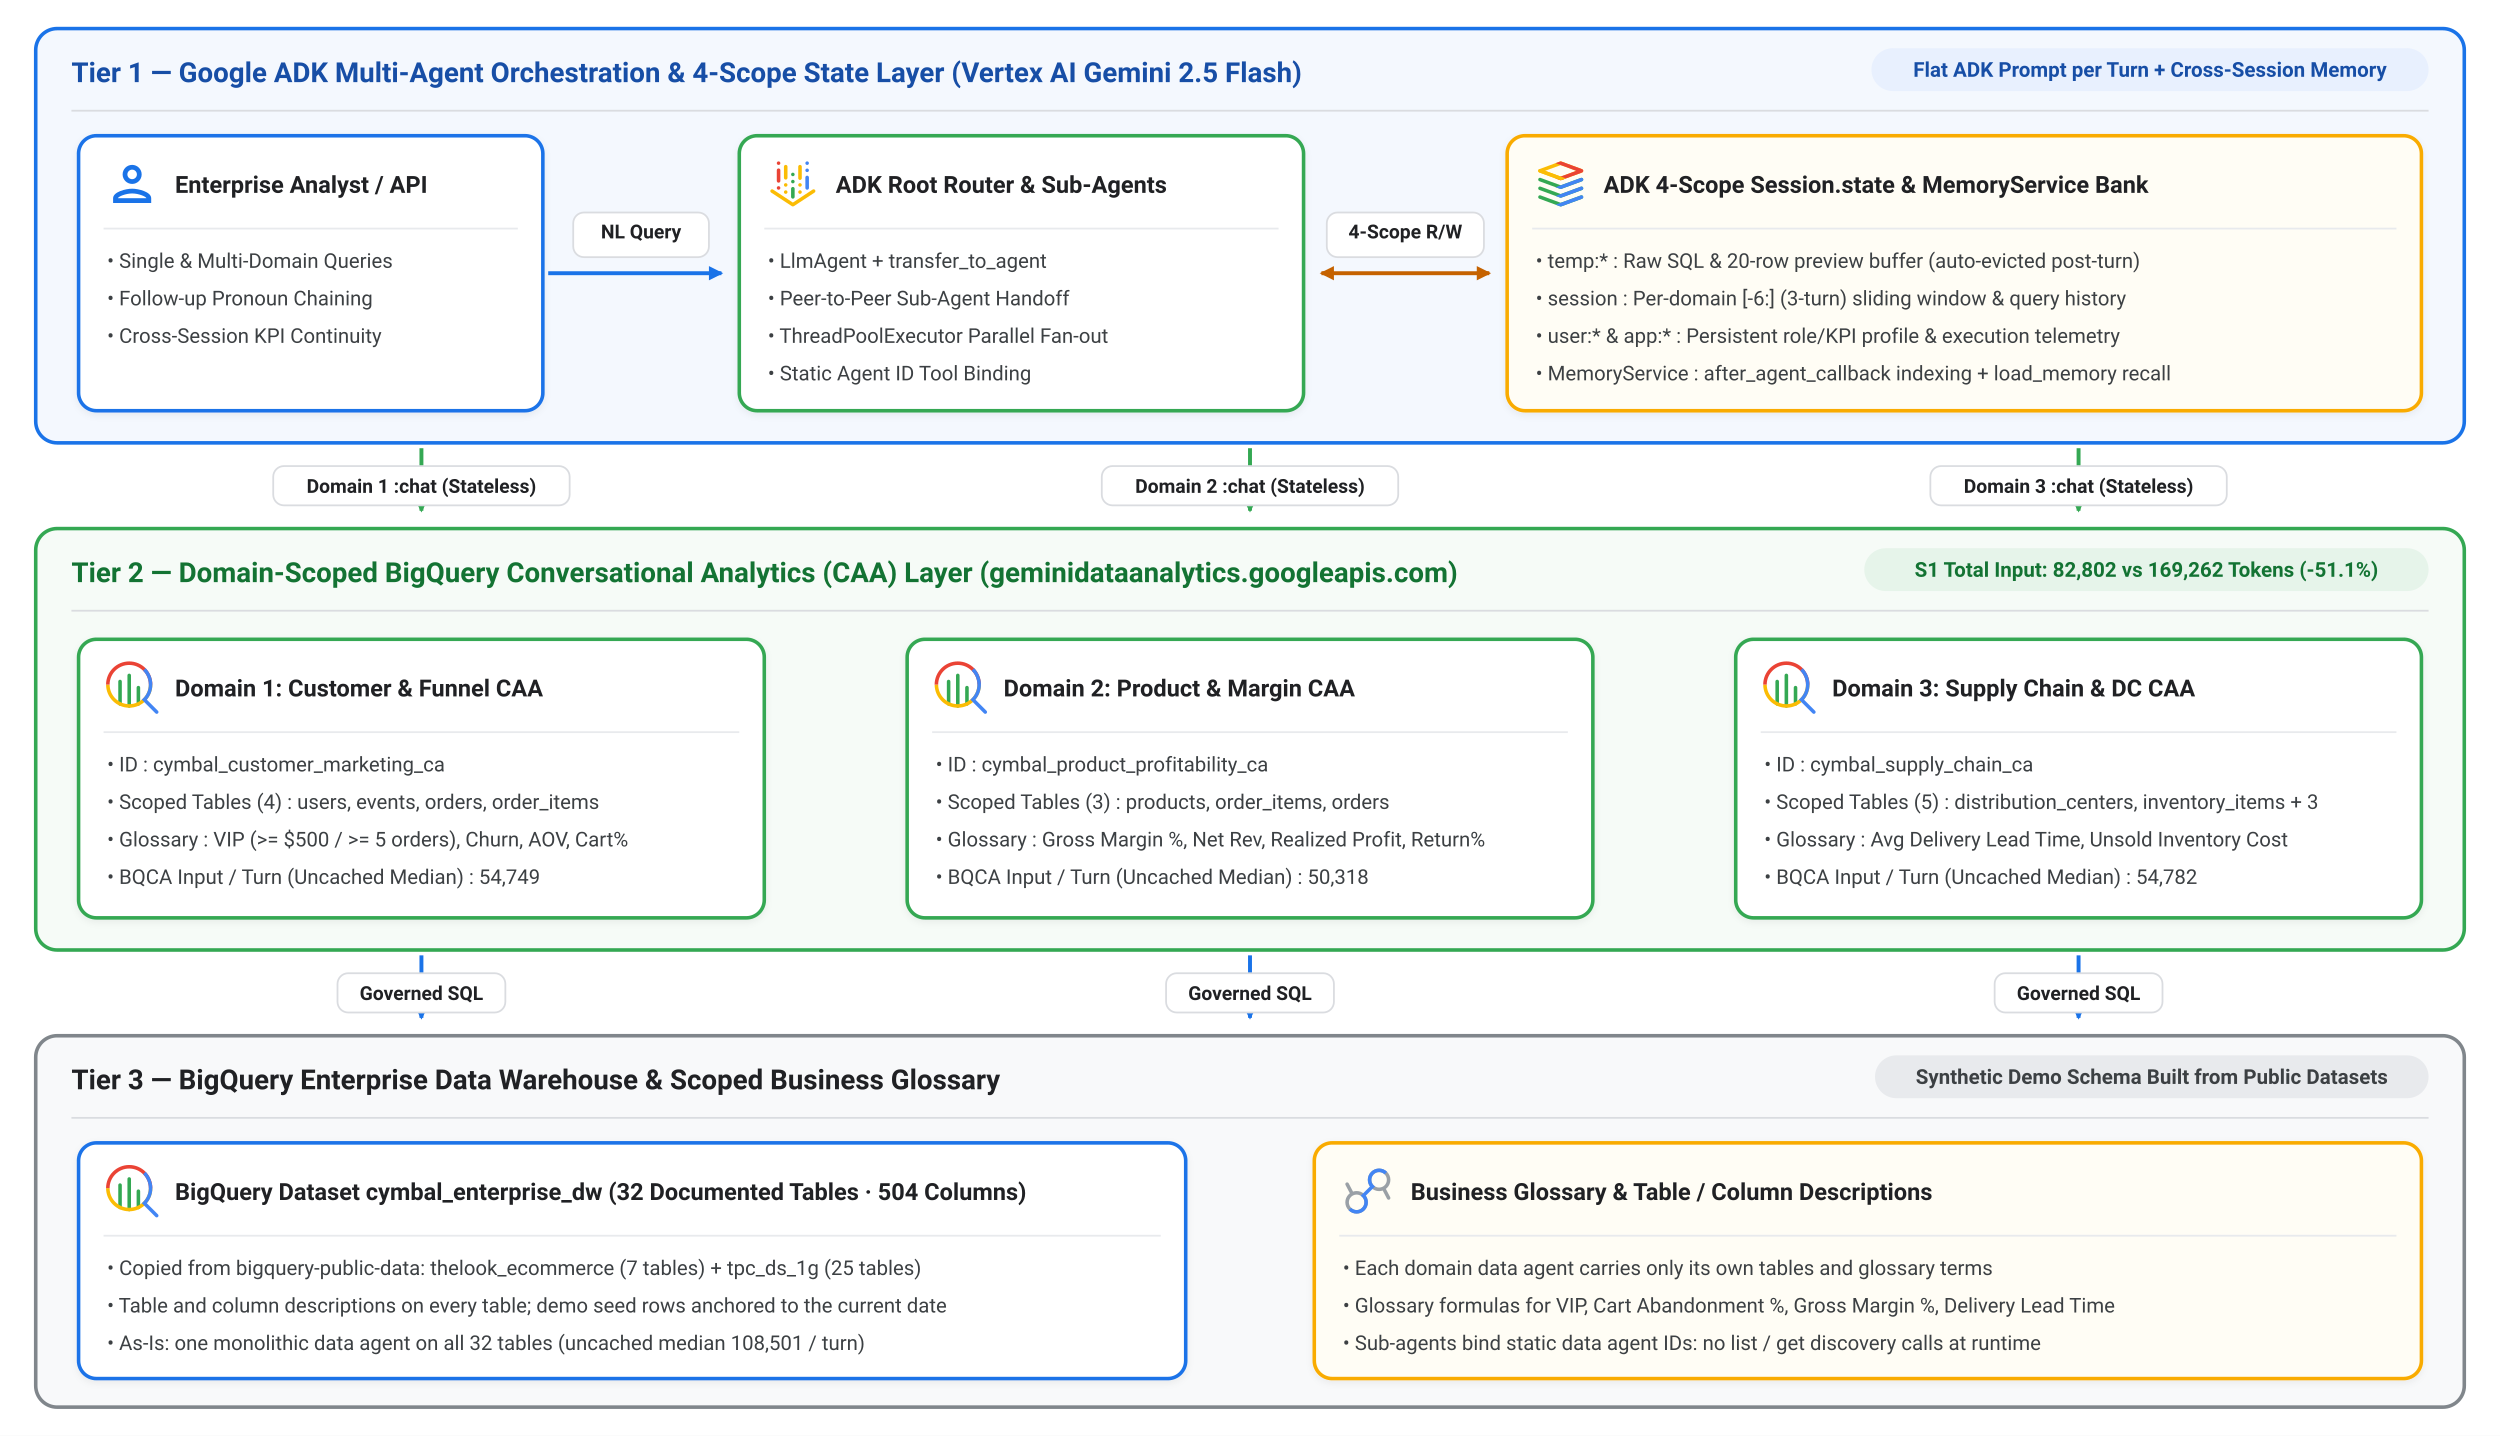
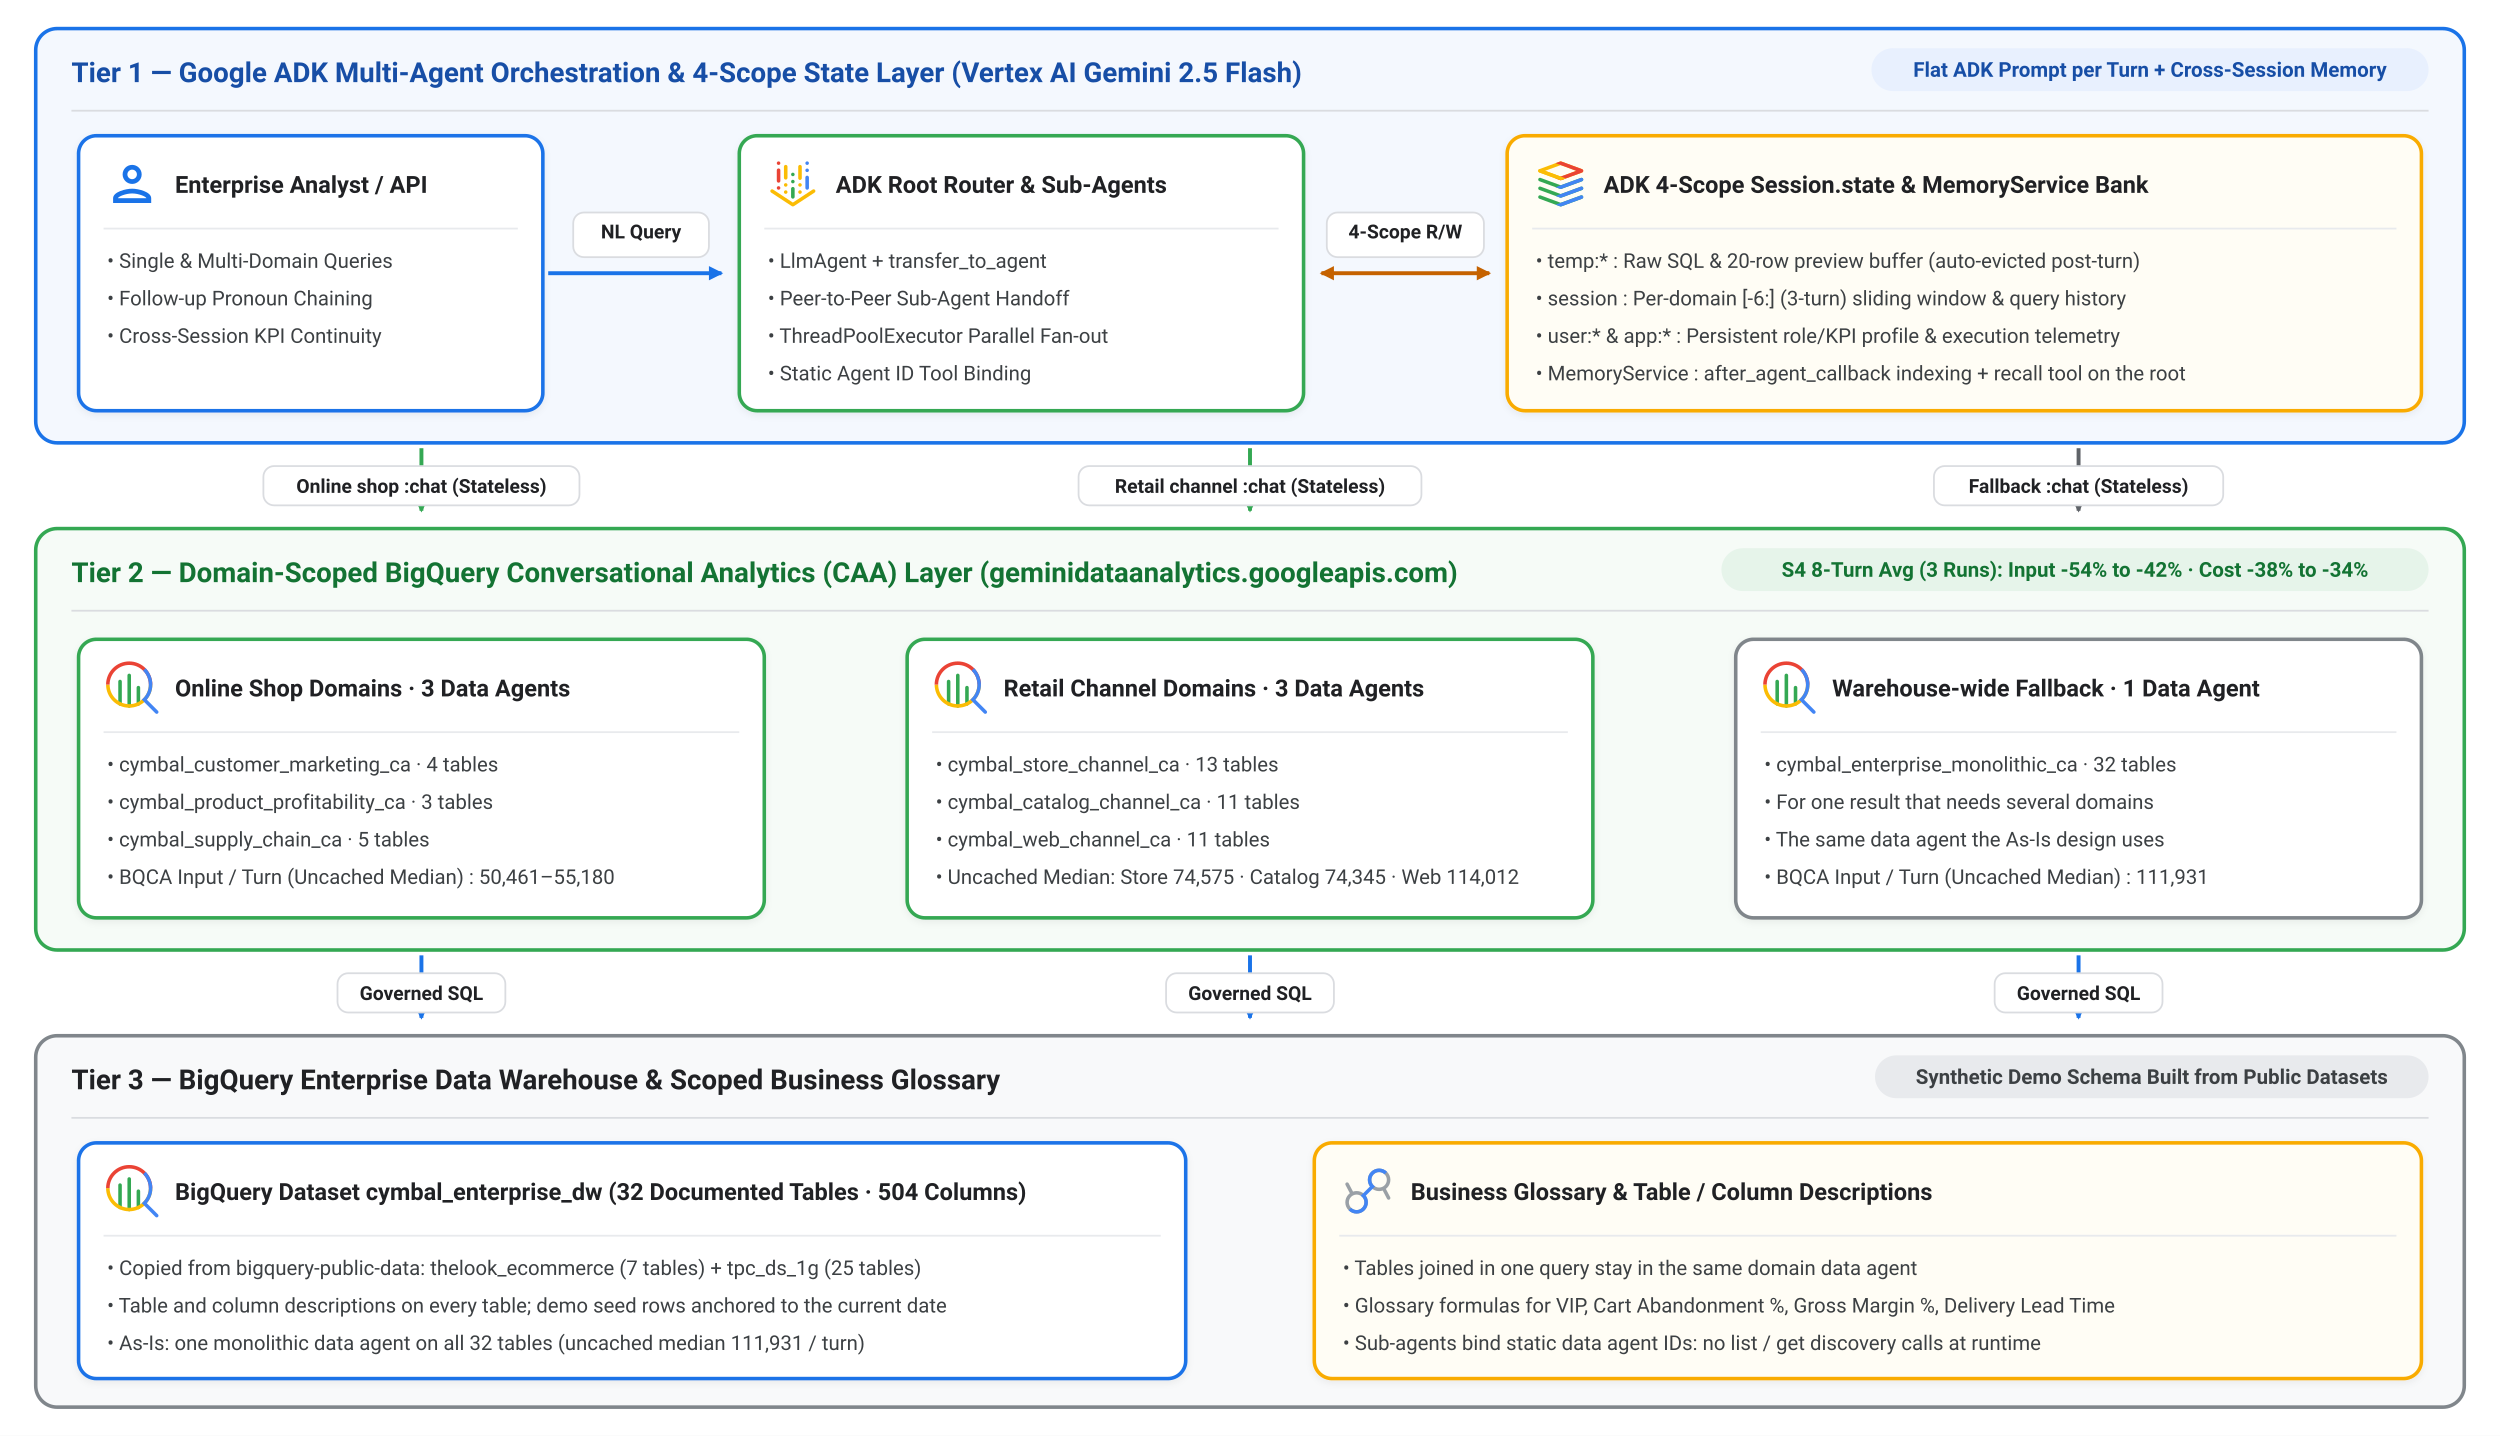
<svg xmlns="http://www.w3.org/2000/svg" viewBox="0 0 1400 804" width="1400" height="804" font-family="Roboto, Arial, 'Liberation Sans', sans-serif">
  <defs>
    <filter id="card-shadow" x="-4%" y="-4%" width="108%" height="110%">
      <feDropShadow dx="0" dy="1.5" stdDeviation="2" flood-color="#202124" flood-opacity="0.06" />
    </filter>
    <marker id="arrow-green" viewBox="0 0 10 10" refX="8" refY="5" markerUnits="userSpaceOnUse" markerWidth="10" markerHeight="10" orient="auto">
      <path d="M 1 1 L 9 5 L 1 9 z" fill="#34A853" />
    </marker>
    <marker id="arrow-blue" viewBox="0 0 10 10" refX="8" refY="5" markerUnits="userSpaceOnUse" markerWidth="10" markerHeight="10" orient="auto">
      <path d="M 1 1 L 9 5 L 1 9 z" fill="#1A73E8" />
    </marker>
    <marker id="arrow-grey" viewBox="0 0 10 10" refX="8" refY="5" markerUnits="userSpaceOnUse" markerWidth="10" markerHeight="10" orient="auto">
      <path d="M 1 1 L 9 5 L 1 9 z" fill="#5F6368" />
    </marker>
    <marker id="arrow-amber" viewBox="0 0 10 10" refX="8" refY="5" markerUnits="userSpaceOnUse" markerWidth="10" markerHeight="10" orient="auto">
      <path d="M 1 1 L 9 5 L 1 9 z" fill="#C56200" />
    </marker>
    <marker id="arrow-amber-start" viewBox="0 0 10 10" refX="2" refY="5" markerUnits="userSpaceOnUse" markerWidth="10" markerHeight="10" orient="auto">
      <path d="M 9 1 L 1 5 L 9 9 z" fill="#C56200" />
    </marker>
    <marker id="arrow-red" viewBox="0 0 10 10" refX="8" refY="5" markerUnits="userSpaceOnUse" markerWidth="10" markerHeight="10" orient="auto">
      <path d="M 1 1 L 9 5 L 1 9 z" fill="#EA4335" />
    </marker>
    <symbol id="icon-vertex-ai" viewBox="0 0 512 512">
      <g id="art">
        <path d="M128,244.99c-8.84,0-16-7.16-16-16v-95.97c0-8.84,7.16-16,16-16s16,7.16,16,16v95.97c0,8.84-7.16,16-16,16Z" fill="#ea4335" />
        <path d="M256,458c-2.98,0-5.97-.83-8.59-2.5l-186-122c-7.46-4.74-9.65-14.63-4.91-22.09,4.75-7.46,14.64-9.65,22.09-4.91l177.41,116.53,177.41-116.53c7.45-4.74,17.34-2.55,22.09,4.91,4.74,7.46,2.55,17.34-4.91,22.09l-186,122c-2.62,1.67-5.61,2.5-8.59,2.5Z" fill="#fbbc04" />
        <path d="M256,388.03c-8.84,0-16-7.16-16-16v-73.06c0-8.84,7.16-16,16-16s16,7.16,16,16v73.06c0,8.84-7.16,16-16,16Z" fill="#34a853" />
        <circle cx="128" cy="70" r="16" fill="#ea4335" />
        <circle cx="128" cy="292" r="16" fill="#ea4335" />
        <path d="M384.23,308.01c-8.82,0-15.98-7.14-16-15.97l-.23-94.01c-.02-8.84,7.13-16.02,15.97-16.03h.04c8.82,0,15.98,7.14,16,15.97l.23,94.01c.02,8.84-7.13,16.02-15.97,16.03h-.04Z" fill="#4285f4" />
        <circle cx="384" cy="70" r="16" fill="#4285f4" />
        <circle cx="384" cy="134" r="16" fill="#4285f4" />
        <path d="M320,220.36c-8.84,0-16-7.16-16-16v-103.02c0-8.84,7.16-16,16-16s16,7.16,16,16v103.02c0,8.84-7.16,16-16,16Z" fill="#fbbc04" />
        <circle cx="256" cy="171" r="16" fill="#34a853" />
        <circle cx="256" cy="235" r="16" fill="#34a853" />
        <circle cx="320" cy="265" r="16" fill="#fbbc04" />
        <circle cx="320" cy="329" r="16" fill="#fbbc04" />
        <path d="M192,217.36c-8.84,0-16-7.16-16-16v-100.02c0-8.84,7.16-16,16-16s16,7.16,16,16v100.02c0,8.84-7.16,16-16,16Z" fill="#fbbc04" />
        <circle cx="192" cy="265" r="16" fill="#fbbc04" />
        <circle cx="192" cy="329" r="16" fill="#fbbc04" />
      </g>
    </symbol>
    <symbol id="icon-cloud-sql" viewBox="0 0 512 512">
      <g id="art">
        <path fill="#fbbc04" d="M447.5,123.7l-186-68.7c-3.6-1.3-7.5-1.3-11.1,0l-40.7,15-145.2,53.5c-6.3,2.3-10.5,8.3-10.5,15s4.2,12.7,10.5,15l145.1,53.4s0,0,0,0l40.8,15c1.8.6,3.7,1,5.5,1s3.7-.3,5.5-1l185.9-68.2c6.3-2.3,10.5-8.3,10.5-15,0-6.7-4.2-12.7-10.5-15h0ZM256,189.9l-139.6-51.4,139.6-51.4,139.7,51.6-139.6,51.2Z" />
        <path fill="#34a853" d="M447.5,388.8l-185.9,68.2c-1.8.6-3.6,1-5.5,1s-3.7-.3-5.5-1l-40.8-15h0l-145.1-53.4c-8.3-3-12.5-12.2-9.5-20.5,3-8.3,12.2-12.5,20.5-9.5l180.4,66.4,180.4-66.2c8.3-3,17.5,1.2,20.5,9.5,3,8.3-1.2,17.5-9.5,20.5h0Z" />
        <path fill="#34a853" d="M447.5,310.4l-185.9,68.2c-1.8.6-3.6,1-5.5,1s-3.7-.3-5.5-1l-40.8-15h0l-145.1-53.4c-8.3-3-12.5-12.2-9.5-20.5,3-8.3,12.2-12.5,20.5-9.5l180.4,66.4,180.4-66.2c8.3-3,17.5,1.2,20.5,9.5,3,8.3-1.2,17.5-9.5,20.5h0Z" />
        <path fill="#34a853" d="M447.5,232.1l-185.9,68.2c-1.8.7-3.6,1-5.5,1s-3.7-.3-5.5-1l-40.8-15h0l-145.1-53.4c-8.3-3.1-12.5-12.2-9.5-20.5,3-8.3,12.2-12.5,20.5-9.5l180.4,66.4,180.4-66.2c8.3-3,17.5,1.2,20.5,9.5,3,8.3-1.2,17.5-9.5,20.5h0Z" />
        <path fill="#ea4335" d="M458,138.7c0,6.7-4.2,12.7-10.5,15l-186,68.2c-1.8.7-3.6,1-5.5,1s-3.7-.3-5.5-1l-40.8-15h0s46.4-17,46.4-17l139.6-51.2-139.7-51.6-46.2-17.1,40.7-15c3.6-1.3,7.5-1.3,11.1,0l186,68.7c6.3,2.3,10.5,8.3,10.5,15h0Z" />
        <path fill="#4285f4" d="M447.5,388.8l-185.9,68.2c-1.8.6-3.6,1-5.5,1s-3.7-.3-5.5-1l-40.8-15,46.4-17,180.4-66.2c8.3-3,17.5,1.2,20.5,9.5,3,8.3-1.2,17.5-9.5,20.5h0Z" />
        <path fill="#4285f4" d="M447.5,310.4l-185.9,68.2c-1.8.6-3.6,1-5.5,1s-3.7-.3-5.5-1l-40.8-15h0l46.4-17,180.4-66.2c8.3-3,17.5,1.2,20.5,9.5,3,8.3-1.2,17.5-9.5,20.5Z" />
        <path fill="#4285f4" d="M447.5,232.1l-185.9,68.2c-1.8.7-3.6,1-5.5,1s-3.7-.3-5.5-1l-40.8-15h0l46.4-17,180.4-66.2c8.3-3,17.5,1.2,20.5,9.5,3,8.3-1.2,17.5-9.5,20.5h0Z" />
        <path fill="#fbbc04" d="M302.4,206.9l-186-68.5-51.8-15c-6.3,2.3-10.5,8.3-10.5,15s4.2,12.7,10.5,15l145.1,53.4s0,0,0,0l40.8,15c1.8.6,3.7,1,5.5,1s3.7-.3,5.5-1l40.9-15h0Z" />
      </g>
    </symbol>
    <symbol id="icon-bigquery" viewBox="0 0 512 512">
      <g id="art">
        <path fill="#34a853" d="M311.9,418.9c-8.8,0-16-7.2-16-16v-145.8c0-8.8,7.2-16,16-16s16,7.2,16,16v145.8c0,8.8-7.2,16-16,16h0Z" />
        <path fill="#34a853" d="M147.6,418.9c-8.8,0-16-7.2-16-16v-200.5c0-8.8,7.2-16,16-16s16,7.2,16,16v200.5c0,8.8-7.2,16-16,16Z" />
        <path fill="#34a853" d="M229.8,437.4c-8.8,0-16-7.2-16-16V147.6c0-8.8,7.2-16,16-16s16,7.2,16,16v273.7c0,8.8-7.2,16-16,16h0Z" />
        <path fill="#fbbc04" d="M229.8,437.4c-114.5,0-207.6-93.1-207.6-207.6h32c0,96.8,78.8,175.6,175.6,175.6s175.6-78.8,175.6-175.6h32c0,114.5-93.1,207.6-207.6,207.6h0Z" />
        <path fill="#ea4335" d="M437.4,229.8h-32c0-96.8-78.8-175.6-175.6-175.6S54.1,132.9,54.1,229.8H22.1c0-114.5,93.2-207.7,207.7-207.7s207.6,93.1,207.6,207.6h0Z" />
        <path fill="#4285f4" d="M487.4,464.8l-100-100c32.3-37.6,49.9-85,49.9-135.1s-21.6-107.6-60.8-146.8l-22.6,22.6c33.2,33.2,51.4,77.3,51.4,124.2s-18.3,90.9-51.5,124.1h0c-5,5-7.5,7-11.8,10.8l122.8,122.8c3.1,3.1,7.2,4.7,11.3,4.7h0c4.1,0,8.2-1.6,11.3-4.7,6.2-6.2,6.2-16.4,0-22.6h0Z" />
      </g>
    </symbol>
    <symbol id="icon-cloud-run" viewBox="0 0 512 512">
      <g id="art">
        <path fill="#fbbc04" d="M144.4,272c-6.4,0-12.4-3.8-14.9-10.1L55.4,75.9c-3.3-8.2.7-17.5,8.9-20.8,8.2-3.3,17.5.7,20.8,8.9l74.2,186c3.3,8.2-.7,17.5-8.9,20.8-1.9.8-3.9,1.1-5.9,1.1h-.1Z" />
        <g id="b">
          <path fill="#ea4335" d="M256,272c-6.4,0-12.4-3.8-14.9-10.1l-74.1-186c-2.6-6.6-.6-14.1,5-18.5s13.4-4.5,19.2-.4l260.1,186c7.2,5.1,8.9,15.1,3.7,22.3s-15.1,8.9-22.3,3.7L216.9,114.7l54,135.3c3.3,8.2-.7,17.5-8.9,20.8-1.9.8-4,1.1-5.9,1.1h-.1Z" />
        </g>
        <path fill="#34a853" d="M127.2,256l-72,180c-3.3,8.2.7,17.5,8.9,20.8,3.1,1.2,4,1.1,5.9,1.1,6.3,0,12.4-3.8,14.9-10.1l74.4-186c.8-2,1.1-4,1.1-5.9h-33.2Z" />
        <path fill="#4285f4" d="M414.5,256l-197.7,141.2,54.1-135.3c.8-2,1.1-4,1.1-5.9h-33.2l-72,180c-2.6,6.6-.6,14.1,5,18.5,2.9,2.3,6.4,3.4,9.9,3.4s6.5-1,9.3-3l260.4-186c4.4-3.1,6.7-8,6.7-13h-43.6Z" />
      </g>
    </symbol>
    <symbol id="icon-cloud-storage" viewBox="0 0 512 512">
      <g id="art">
        <path fill="#34a853" d="M442,277.9H70c-8.8,0-16,7.2-16,16v148.1c0,8.8,7.2,16,16,16h107.2c1.5.5,3.1.7,4.8.7s3.3-.3,4.8-.7h255.2c8.8,0,16-7.2,16-16v-148.1c0-8.8-7.2-16-16-16ZM86,309.9h80v116.1h-80v-116.1ZM426,425.9h-228v-116.1h228v116.1Z" />
        <path fill="#fbbc04" d="M442,54H70c-8.8,0-16,7.2-16,16v148.8c0,8.8,7.2,16,16,16h372c8.8,0,16-7.2,16-16V70c0-8.8-7.2-16-16-16ZM86,86h80v116.8h-80v-116.8ZM426,202.8h-228v-116.8h228v116.8Z" />
        <path fill="#ea4335" d="M442,234.8h-16V86H54v-16c0-8.8,7.2-16,16-16h372c8.8,0,16,7.2,16,16v148.8c0,8.8-7.2,16-16,16Z" />
        <path fill="#4285f4" d="M442,457.9h-16v-148.1H54v-16c0-8.8,7.2-16,16-16h372c8.8,0,16,7.2,16,16v148.1c0,8.8-7.2,16-16,16Z" />
        <circle fill="#ea4335" cx="349" cy="144.4" r="37" />
        <circle fill="#4285f4" cx="349" cy="367.9" r="37" />
      </g>
    </symbol>
    <symbol id="icon-data-analytics" viewBox="0 0 512 512">
      <g id="art">
        <path d="M155.24,255.523c-11.135,0-21.995,1.79-32.254,5.226l-38.85-74.169c-4.096-7.817-13.754-10.834-21.568-6.741-7.817,4.095-10.835,13.752-6.741,21.568l38.865,74.199c-3.868,2.899-7.558,6.09-11.037,9.569-19.122,19.12-29.652,44.544-29.652,71.585s10.531,52.464,29.652,71.585c19.12,19.121,44.543,29.652,71.585,29.652s52.465-10.531,71.585-29.652c39.466-39.473,39.469-103.7,0-143.17-19.12-19.121-44.544-29.652-71.585-29.652h0ZM204.229,405.749c-13.086,13.086-30.484,20.292-48.989,20.292s-35.903-7.206-48.989-20.292-20.292-30.484-20.292-48.989,7.206-35.903,20.292-48.989c5-5,10.633-9.133,16.713-12.342.039-.02.079-.037.119-.058.009-.005.016-.01.025-.015,9.796-5.141,20.752-7.877,32.132-7.877,18.506,0,35.903,7.207,48.989,20.292,13.085,13.086,20.292,30.483,20.292,48.989s-7.207,35.903-20.292,48.989h0Z" fill="#9aa0a6" />
        <path d="M456.172,310.593l-38.865-74.198c3.868-2.899,7.559-6.09,11.038-9.57,19.122-19.12,29.652-44.544,29.652-71.585s-10.53-52.464-29.652-71.585c-19.12-19.12-44.545-29.652-71.585-29.652s-52.464,10.531-71.585,29.652c-39.472,39.472-39.472,103.698,0,143.17,19.12,19.121,44.544,29.652,71.585,29.652,11.136,0,21.995-1.79,32.255-5.226l38.85,74.169c2.854,5.45,8.413,8.567,14.167,8.567,2.499,0,5.034-.587,7.4-1.828,7.818-4.094,10.835-13.751,6.74-21.567h0ZM307.771,204.229c-13.084-13.086-20.292-30.483-20.292-48.989s7.207-35.903,20.292-48.989c13.086-13.086,30.484-20.292,48.989-20.292s35.903,7.206,48.989,20.292,20.292,30.484,20.292,48.989-7.206,35.903-20.292,48.989c-5.031,5.03-10.702,9.182-16.825,12.399-.002,0-.004.002-.006.003-.001,0-.002.001-.003.002-9.802,5.149-20.766,7.888-32.154,7.888-18.506,0-35.903-7.207-48.989-20.292h-.001Z" fill="#9aa0a6" />
        <path d="M356.76,54.003c-27.041,0-52.465,10.531-71.585,29.652-19.121,19.12-29.652,44.544-29.652,71.585,0,21.638,6.749,42.235,19.24,59.401l-83.135,83.135c5.337,3.522,6.499,4.277,12.601,9.995,27.879,26.118,27.012,70.965,0,97.978-13.086,13.086-30.484,20.292-48.989,20.292s-35.903-7.206-48.989-20.292l-22.596,22.596c19.12,19.121,44.544,29.652,71.585,29.652s52.465-10.531,71.585-29.652c19.121-19.12,29.652-44.544,29.652-71.585,0-21.638-6.749-42.235-19.24-59.401l83.134-83.134c-3.873-2.619-6.619-4.107-12.6-9.996-27.222-26.801-27.012-70.965,0-97.978,13.086-13.086,30.484-20.292,48.989-20.292s35.903,7.206,48.989,20.292l22.596-22.596c-19.12-19.121-44.544-29.652-71.585-29.652h0Z" fill="#4285f4" />
      </g>
    </symbol>
    <symbol id="icon-agents" viewBox="0 0 512 512">
      <g id="art">
        <path d="M256.083,438.958h-.025c-6.531-.01-12.403-3.982-14.831-10.046-.21-.521-21.989-53.918-63.233-94.966-41.269-41.072-94.336-62.688-94.867-62.902-6.066-2.438-10.046-8.326-10.039-14.865.007-6.537,3.983-12.415,10.053-14.842.964-.39,53.504-21.883,94.854-63.036,41.476-41.278,63-94.697,63.213-95.231,2.422-6.092,8.316-10.098,14.871-10.098h.017c6.562.007,12.456,4.012,14.867,10.113.206.521,21.716,53.924,63.206,95.216,41.538,41.341,94.333,62.827,94.861,63.039,6.064,2.436,10.045,8.316,10.045,14.852s-3.969,12.416-10.033,14.851c-.52.209-53.737,21.965-94.874,62.904-41.11,40.916-63.029,94.463-63.245,94.999-2.444,6.048-8.317,10.013-14.838,10.013h-.002ZM125.551,256.183c21.069,11.566,49.712,29.899,75.016,55.082,25.399,25.278,43.886,54.093,55.524,75.267,11.659-21.198,30.162-50.046,55.502-75.267,25.252-25.131,53.939-43.484,75.035-55.069-21.021-11.563-49.611-29.911-75.035-55.213-25.47-25.349-43.907-54.14-55.514-75.348-11.608,21.21-30.048,50.005-55.512,75.348-25.409,25.288-53.996,43.635-75.017,55.2h0Z" fill="#4285f4" />
        <path d="M394.5,181c-4.095,0-8.189-1.562-11.313-4.687l-47.5-47.5c-6.249-6.248-6.249-16.379,0-22.627l47.5-47.5c6.248-6.249,16.379-6.249,22.627,0l47.5,47.5c6.249,6.248,6.249,16.379,0,22.627l-47.5,47.5c-3.124,3.124-7.219,4.687-11.313,4.687h-.001ZM369.627,117.5l24.873,24.873,24.873-24.873-24.873-24.873-24.873,24.873Z" fill="#9aa0a6" />
        <path d="M117.5,181c-4.095,0-8.189-1.562-11.313-4.687l-47.5-47.5c-6.249-6.248-6.249-16.379,0-22.627l47.5-47.5c6.248-6.249,16.379-6.249,22.627,0l47.5,47.5c6.249,6.248,6.249,16.379,0,22.627l-47.5,47.5c-3.124,3.124-7.219,4.687-11.313,4.687h0ZM92.627,117.5l24.873,24.873,24.873-24.873-24.873-24.873-24.873,24.873Z" fill="#4285f4" />
        <path d="M394.5,458c-4.095,0-8.189-1.562-11.313-4.687l-47.5-47.5c-6.249-6.248-6.249-16.379,0-22.627l47.5-47.5c6.248-6.248,16.379-6.248,22.627,0l47.5,47.5c6.249,6.248,6.249,16.379,0,22.627l-47.5,47.5c-3.124,3.124-7.219,4.687-11.313,4.687h-.001ZM369.627,394.5l24.873,24.873,24.873-24.873-24.873-24.873-24.873,24.873Z" fill="#4285f4" />
        <path d="M117.5,458c-4.095,0-8.189-1.562-11.313-4.687l-47.5-47.5c-6.249-6.248-6.249-16.379,0-22.627l47.5-47.5c6.248-6.248,16.379-6.248,22.627,0l47.5,47.5c6.249,6.248,6.249,16.379,0,22.627l-47.5,47.5c-3.124,3.124-7.219,4.687-11.313,4.687h0ZM92.627,394.5l24.873,24.873,24.873-24.873-24.873-24.873-24.873,24.873Z" fill="#9aa0a6" />
        <path d="M334.166,333.946c41.137-40.94,94.354-62.695,94.874-62.904,6.064-2.435,10.032-8.315,10.033-14.851,0-6.535-3.98-12.416-10.045-14.851-.528-.212-53.323-21.698-94.861-63.039-.072-.071-.15-.131-.223-.2l-22.604,22.604c.087.091.163.189.253.278,25.424,25.302,54.015,43.649,75.035,55.213-21.096,11.585-49.783,29.939-75.035,55.069-25.34,25.221-43.843,54.068-55.502,75.267-11.622-21.144-30.074-49.907-55.418-75.16l-22.628,22.628c41.21,41.041,62.971,94.392,63.181,94.913,2.428,6.064,8.3,10.035,14.831,10.046h.025c6.521,0,12.393-3.966,14.838-10.013.216-.536,22.135-54.083,63.245-94.999h.001Z" fill="#9aa0a6" />
      </g>
    </symbol>
    <symbol id="icon-mdi-person" viewBox="0 0 24 24">
      <path fill="#1A73E8" d="M12 6c1.1 0 2 .9 2 2s-.9 2-2 2-2-.9-2-2 .9-2 2-2m0 10c2.7 0 5.8 1.29 6 2H6c.23-.72 3.31-2 6-2m0-12C9.79 4 8 5.79 8 8s1.79 4 4 4 4-1.79 4-4-1.79-4-4-4zm0 10c-2.67 0-8 1.34-8 4v2h16v-2c0-2.66-5.33-4-8-4z" />
    </symbol>
    <symbol id="icon-mdi-widgets" viewBox="0 0 24 24">
      <path fill="#5F6368" d="m16.66 4.52 2.83 2.83-2.83 2.83-2.83-2.83 2.83-2.83M9 5v4H5V5h4m10 10v4h-4v-4h4M9 15v4H5v-4h4m7.66-13.31L11 7.34 16.66 13l5.66-5.66-5.66-5.65zM11 3H3v8h8V3zm10 10h-8v8h8v-8zm-10 0H3v8h8v-8z" />
    </symbol>
    <symbol id="icon-mdi-forum" viewBox="0 0 24 24">
      <path fill="#1A73E8" d="M15 4v7H5.17L4 12.17V4h11m1-2H3c-.55 0-1 .45-1 1v14l4-4h10c.55 0 1-.45 1-1V3c0-.55-.45-1-1-1zm5 4h-2v9H6v2c0 .55.45 1 1 1h11l4 4V7c0-.55-.45-1-1-1z" />
    </symbol>
    <symbol id="icon-mdi-laptop" viewBox="0 0 24 24">
      <path fill="#1A73E8" d="M20 18c1.1 0 2-.9 2-2V6c0-1.1-.9-2-2-2H4c-1.1 0-2 .9-2 2v10c0 1.1.9 2 2 2H0v2h24v-2h-4zM4 6h16v10H4V6z" />
    </symbol>
  </defs>
  <rect x="0" y="0" width="1400" height="804" fill="#FFFFFF" />
  <rect x="20" y="16" width="1360" height="232" rx="12" ry="12" fill="#F4F8FE" stroke="#1A73E8" stroke-width="2" />
  <line x1="40" y1="62" x2="1360" y2="62" stroke="#DADCE0" stroke-width="1" />
  <text x="40" y="46" font-size="15.5" font-weight="700" fill="#174EA6">Tier 1 — Google ADK Multi-Agent Orchestration &amp; 4-Scope State Layer (Vertex AI Gemini 2.5 Flash)</text>
  <rect x="1048" y="27" width="312" height="24" rx="12" ry="12" fill="#E8F0FE" />
  <text x="1204.0" y="43" text-anchor="middle" font-size="11.5" font-weight="700" fill="#174EA6">Flat ADK Prompt per Turn + Cross-Session Memory</text>
  <rect x="44" y="76" width="260" height="154" rx="10" ry="10" fill="#FFFFFF" stroke="#1A73E8" stroke-width="2" filter="url(#card-shadow)" />
  <use href="#icon-mdi-person" x="58" y="87" width="32" height="32" />
  <text x="98" y="108" font-size="13.2" font-weight="700" fill="#202124">Enterprise Analyst / API</text>
  <line x1="58" y1="128" x2="290" y2="128" stroke="#E8EAED" stroke-width="1" />
  <text x="60" y="150" font-size="11.4" font-weight="400" fill="#3C4043">• Single &amp; Multi-Domain Queries</text>
  <text x="60" y="171" font-size="11.4" font-weight="400" fill="#3C4043">• Follow-up Pronoun Chaining</text>
  <text x="60" y="192" font-size="11.4" font-weight="400" fill="#3C4043">• Cross-Session KPI Continuity</text>
  <rect x="414" y="76" width="316" height="154" rx="10" ry="10" fill="#FFFFFF" stroke="#34A853" stroke-width="2" filter="url(#card-shadow)" />
  <use href="#icon-vertex-ai" x="428" y="87" width="32" height="32" />
  <text x="468" y="108" font-size="13.2" font-weight="700" fill="#202124">ADK Root Router &amp; Sub-Agents</text>
  <line x1="428" y1="128" x2="716" y2="128" stroke="#E8EAED" stroke-width="1" />
  <text x="430" y="150" font-size="11.4" font-weight="400" fill="#3C4043">• LlmAgent + transfer_to_agent</text>
  <text x="430" y="171" font-size="11.4" font-weight="400" fill="#3C4043">• Peer-to-Peer Sub-Agent Handoff</text>
  <text x="430" y="192" font-size="11.4" font-weight="400" fill="#3C4043">• ThreadPoolExecutor Parallel Fan-out</text>
  <text x="430" y="213" font-size="11.4" font-weight="400" fill="#3C4043">• Static Agent ID Tool Binding</text>
  <rect x="844" y="76" width="512" height="154" rx="10" ry="10" fill="#FFFDF5" stroke="#F9AB00" stroke-width="2" filter="url(#card-shadow)" />
  <use href="#icon-cloud-sql" x="858" y="87" width="32" height="32" />
  <text x="898" y="108" font-size="13.2" font-weight="700" fill="#202124">ADK 4-Scope Session.state &amp; MemoryService Bank</text>
  <line x1="858" y1="128" x2="1342" y2="128" stroke="#E8EAED" stroke-width="1" />
  <text x="860" y="150" font-size="11.4" font-weight="400" fill="#3C4043">• temp:* : Raw SQL &amp; 20-row preview buffer (auto-evicted post-turn)</text>
  <text x="860" y="171" font-size="11.4" font-weight="400" fill="#3C4043">• session : Per-domain [-6:] (3-turn) sliding window &amp; query history</text>
  <text x="860" y="192" font-size="11.4" font-weight="400" fill="#3C4043">• user:* &amp; app:* : Persistent role/KPI profile &amp; execution telemetry</text>
-   <text x="860" y="213" font-size="11.4" font-weight="400" fill="#3C4043">• MemoryService : after_agent_callback indexing + load_memory recall</text>
+   <text x="860" y="213" font-size="11.4" font-weight="400" fill="#3C4043">• MemoryService : after_agent_callback indexing + recall tool on the root</text>
  <line x1="307" y1="153" x2="404" y2="153" stroke="#1A73E8" stroke-width="2.2" marker-end="url(#arrow-blue)" />
  <rect x="321.0" y="119.0" width="76" height="25" rx="6" ry="6" fill="#FFFFFF" stroke="#DADCE0" stroke-width="1" />
  <text x="359.0" y="133.5" text-anchor="middle" font-size="10.8" font-weight="700" fill="#202124">NL Query</text>
  <line x1="740" y1="153" x2="834" y2="153" stroke="#C56200" stroke-width="2.2" marker-start="url(#arrow-amber-start)" marker-end="url(#arrow-amber)" />
  <rect x="743.0" y="119.0" width="88" height="25" rx="6" ry="6" fill="#FFFFFF" stroke="#DADCE0" stroke-width="1" />
  <text x="787.0" y="133.5" text-anchor="middle" font-size="10.8" font-weight="700" fill="#202124">4-Scope R/W</text>
  <line x1="236" y1="251" x2="236" y2="286" stroke="#34A853" stroke-width="2.2" marker-end="url(#arrow-green)" />
-   <rect x="153.0" y="261.0" width="166" height="22" rx="6" ry="6" fill="#FFFFFF" stroke="#DADCE0" stroke-width="1" />
-   <text x="236" y="276.0" text-anchor="middle" font-size="10.8" font-weight="700" fill="#202124">Domain 1 :chat (Stateless)</text>
+   <rect x="147.5" y="261.0" width="177" height="22" rx="6" ry="6" fill="#FFFFFF" stroke="#DADCE0" stroke-width="1" />
+   <text x="236" y="276.0" text-anchor="middle" font-size="10.8" font-weight="700" fill="#202124">Online shop :chat (Stateless)</text>
  <line x1="700" y1="251" x2="700" y2="286" stroke="#34A853" stroke-width="2.2" marker-end="url(#arrow-green)" />
-   <rect x="617.0" y="261.0" width="166" height="22" rx="6" ry="6" fill="#FFFFFF" stroke="#DADCE0" stroke-width="1" />
-   <text x="700" y="276.0" text-anchor="middle" font-size="10.8" font-weight="700" fill="#202124">Domain 2 :chat (Stateless)</text>
-   <line x1="1164" y1="251" x2="1164" y2="286" stroke="#34A853" stroke-width="2.2" marker-end="url(#arrow-green)" />
-   <rect x="1081.0" y="261.0" width="166" height="22" rx="6" ry="6" fill="#FFFFFF" stroke="#DADCE0" stroke-width="1" />
-   <text x="1164" y="276.0" text-anchor="middle" font-size="10.8" font-weight="700" fill="#202124">Domain 3 :chat (Stateless)</text>
+   <rect x="604.0" y="261.0" width="192" height="22" rx="6" ry="6" fill="#FFFFFF" stroke="#DADCE0" stroke-width="1" />
+   <text x="700" y="276.0" text-anchor="middle" font-size="10.8" font-weight="700" fill="#202124">Retail channel :chat (Stateless)</text>
+   <line x1="1164" y1="251" x2="1164" y2="286" stroke="#5F6368" stroke-width="2.2" marker-end="url(#arrow-grey)" />
+   <rect x="1083.0" y="261.0" width="162" height="22" rx="6" ry="6" fill="#FFFFFF" stroke="#DADCE0" stroke-width="1" />
+   <text x="1164" y="276.0" text-anchor="middle" font-size="10.8" font-weight="700" fill="#202124">Fallback :chat (Stateless)</text>
  <rect x="20" y="296" width="1360" height="236" rx="12" ry="12" fill="#F6FBF7" stroke="#34A853" stroke-width="2" />
  <line x1="40" y1="342" x2="1360" y2="342" stroke="#DADCE0" stroke-width="1" />
  <text x="40" y="326" font-size="15.5" font-weight="700" fill="#137333">Tier 2 — Domain-Scoped BigQuery Conversational Analytics (CAA) Layer (geminidataanalytics.googleapis.com)</text>
-   <rect x="1044" y="307" width="316" height="24" rx="12" ry="12" fill="#E6F4EA" />
-   <text x="1202.0" y="323" text-anchor="middle" font-size="11.5" font-weight="700" fill="#137333">S1 Total Input: 82,802 vs 169,262 Tokens (-51.1%)</text>
+   <rect x="964" y="307" width="396" height="24" rx="12" ry="12" fill="#E6F4EA" />
+   <text x="1162.0" y="323" text-anchor="middle" font-size="11.5" font-weight="700" fill="#137333">S4 8-Turn Avg (3 Runs): Input -54% to -42% · Cost -38% to -34%</text>
  <rect x="44" y="358" width="384" height="156" rx="10" ry="10" fill="#FFFFFF" stroke="#34A853" stroke-width="2" filter="url(#card-shadow)" />
  <use href="#icon-bigquery" x="58" y="369" width="32" height="32" />
-   <text x="98" y="390" font-size="13.2" font-weight="700" fill="#202124">Domain 1: Customer &amp; Funnel CAA</text>
+   <text x="98" y="390" font-size="13.2" font-weight="700" fill="#202124">Online Shop Domains · 3 Data Agents</text>
  <line x1="58" y1="410" x2="414" y2="410" stroke="#E8EAED" stroke-width="1" />
-   <text x="60" y="432" font-size="11.4" font-weight="400" fill="#3C4043">• ID : cymbal_customer_marketing_ca</text>
-   <text x="60" y="453" font-size="11.4" font-weight="400" fill="#3C4043">• Scoped Tables (4) : users, events, orders, order_items</text>
-   <text x="60" y="474" font-size="11.4" font-weight="400" fill="#3C4043">• Glossary : VIP (&gt;= $500 / &gt;= 5 orders), Churn, AOV, Cart%</text>
-   <text x="60" y="495" font-size="11.4" font-weight="400" fill="#3C4043">• BQCA Input / Turn (Uncached Median) : 54,749</text>
+   <text x="60" y="432" font-size="11.4" font-weight="400" fill="#3C4043">• cymbal_customer_marketing_ca · 4 tables</text>
+   <text x="60" y="453" font-size="11.4" font-weight="400" fill="#3C4043">• cymbal_product_profitability_ca · 3 tables</text>
+   <text x="60" y="474" font-size="11.4" font-weight="400" fill="#3C4043">• cymbal_supply_chain_ca · 5 tables</text>
+   <text x="60" y="495" font-size="11.4" font-weight="400" fill="#3C4043">• BQCA Input / Turn (Uncached Median) : 50,461–55,180</text>
  <rect x="508" y="358" width="384" height="156" rx="10" ry="10" fill="#FFFFFF" stroke="#34A853" stroke-width="2" filter="url(#card-shadow)" />
  <use href="#icon-bigquery" x="522" y="369" width="32" height="32" />
-   <text x="562" y="390" font-size="13.2" font-weight="700" fill="#202124">Domain 2: Product &amp; Margin CAA</text>
+   <text x="562" y="390" font-size="13.2" font-weight="700" fill="#202124">Retail Channel Domains · 3 Data Agents</text>
  <line x1="522" y1="410" x2="878" y2="410" stroke="#E8EAED" stroke-width="1" />
-   <text x="524" y="432" font-size="11.4" font-weight="400" fill="#3C4043">• ID : cymbal_product_profitability_ca</text>
-   <text x="524" y="453" font-size="11.4" font-weight="400" fill="#3C4043">• Scoped Tables (3) : products, order_items, orders</text>
-   <text x="524" y="474" font-size="11.4" font-weight="400" fill="#3C4043">• Glossary : Gross Margin %, Net Rev, Realized Profit, Return%</text>
-   <text x="524" y="495" font-size="11.4" font-weight="400" fill="#3C4043">• BQCA Input / Turn (Uncached Median) : 50,318</text>
-   <rect x="972" y="358" width="384" height="156" rx="10" ry="10" fill="#FFFFFF" stroke="#34A853" stroke-width="2" filter="url(#card-shadow)" />
+   <text x="524" y="432" font-size="11.4" font-weight="400" fill="#3C4043">• cymbal_store_channel_ca · 13 tables</text>
+   <text x="524" y="453" font-size="11.4" font-weight="400" fill="#3C4043">• cymbal_catalog_channel_ca · 11 tables</text>
+   <text x="524" y="474" font-size="11.4" font-weight="400" fill="#3C4043">• cymbal_web_channel_ca · 11 tables</text>
+   <text x="524" y="495" font-size="11.4" font-weight="400" fill="#3C4043">• Uncached Median: Store 74,575 · Catalog 74,345 · Web 114,012</text>
+   <rect x="972" y="358" width="384" height="156" rx="10" ry="10" fill="#FFFFFF" stroke="#80868B" stroke-width="2" filter="url(#card-shadow)" />
  <use href="#icon-bigquery" x="986" y="369" width="32" height="32" />
-   <text x="1026" y="390" font-size="13.2" font-weight="700" fill="#202124">Domain 3: Supply Chain &amp; DC CAA</text>
+   <text x="1026" y="390" font-size="13.2" font-weight="700" fill="#202124">Warehouse-wide Fallback · 1 Data Agent</text>
  <line x1="986" y1="410" x2="1342" y2="410" stroke="#E8EAED" stroke-width="1" />
-   <text x="988" y="432" font-size="11.4" font-weight="400" fill="#3C4043">• ID : cymbal_supply_chain_ca</text>
-   <text x="988" y="453" font-size="11.4" font-weight="400" fill="#3C4043">• Scoped Tables (5) : distribution_centers, inventory_items + 3</text>
-   <text x="988" y="474" font-size="11.4" font-weight="400" fill="#3C4043">• Glossary : Avg Delivery Lead Time, Unsold Inventory Cost</text>
-   <text x="988" y="495" font-size="11.4" font-weight="400" fill="#3C4043">• BQCA Input / Turn (Uncached Median) : 54,782</text>
+   <text x="988" y="432" font-size="11.4" font-weight="400" fill="#3C4043">• cymbal_enterprise_monolithic_ca · 32 tables</text>
+   <text x="988" y="453" font-size="11.4" font-weight="400" fill="#3C4043">• For one result that needs several domains</text>
+   <text x="988" y="474" font-size="11.4" font-weight="400" fill="#3C4043">• The same data agent the As-Is design uses</text>
+   <text x="988" y="495" font-size="11.4" font-weight="400" fill="#3C4043">• BQCA Input / Turn (Uncached Median) : 111,931</text>
  <line x1="236" y1="535" x2="236" y2="570" stroke="#1A73E8" stroke-width="2.2" marker-end="url(#arrow-blue)" />
  <rect x="189.0" y="545.0" width="94" height="22" rx="6" ry="6" fill="#FFFFFF" stroke="#DADCE0" stroke-width="1" />
  <text x="236" y="560.0" text-anchor="middle" font-size="10.8" font-weight="700" fill="#202124">Governed SQL</text>
  <line x1="700" y1="535" x2="700" y2="570" stroke="#1A73E8" stroke-width="2.2" marker-end="url(#arrow-blue)" />
  <rect x="653.0" y="545.0" width="94" height="22" rx="6" ry="6" fill="#FFFFFF" stroke="#DADCE0" stroke-width="1" />
  <text x="700" y="560.0" text-anchor="middle" font-size="10.8" font-weight="700" fill="#202124">Governed SQL</text>
  <line x1="1164" y1="535" x2="1164" y2="570" stroke="#1A73E8" stroke-width="2.2" marker-end="url(#arrow-blue)" />
  <rect x="1117.0" y="545.0" width="94" height="22" rx="6" ry="6" fill="#FFFFFF" stroke="#DADCE0" stroke-width="1" />
  <text x="1164" y="560.0" text-anchor="middle" font-size="10.8" font-weight="700" fill="#202124">Governed SQL</text>
  <rect x="20" y="580" width="1360" height="208" rx="12" ry="12" fill="#F8F9FA" stroke="#80868B" stroke-width="2" />
  <line x1="40" y1="626" x2="1360" y2="626" stroke="#DADCE0" stroke-width="1" />
  <text x="40" y="610" font-size="15.5" font-weight="700" fill="#202124">Tier 3 — BigQuery Enterprise Data Warehouse &amp; Scoped Business Glossary</text>
  <rect x="1050" y="591" width="310" height="24" rx="12" ry="12" fill="#E8EAED" />
  <text x="1205.0" y="607" text-anchor="middle" font-size="11.5" font-weight="700" fill="#3C4043">Synthetic Demo Schema Built from Public Datasets</text>
  <rect x="44" y="640" width="620" height="132" rx="10" ry="10" fill="#FFFFFF" stroke="#1A73E8" stroke-width="2" filter="url(#card-shadow)" />
  <use href="#icon-bigquery" x="58" y="651" width="32" height="32" />
  <text x="98" y="672" font-size="13.2" font-weight="700" fill="#202124">BigQuery Dataset cymbal_enterprise_dw (32 Documented Tables · 504 Columns)</text>
  <line x1="58" y1="692" x2="650" y2="692" stroke="#E8EAED" stroke-width="1" />
  <text x="60" y="714" font-size="11.4" font-weight="400" fill="#3C4043">• Copied from bigquery-public-data: thelook_ecommerce (7 tables) + tpc_ds_1g (25 tables)</text>
  <text x="60" y="735" font-size="11.4" font-weight="400" fill="#3C4043">• Table and column descriptions on every table; demo seed rows anchored to the current date</text>
-   <text x="60" y="756" font-size="11.4" font-weight="400" fill="#3C4043">• As-Is: one monolithic data agent on all 32 tables (uncached median 108,501 / turn)</text>
+   <text x="60" y="756" font-size="11.4" font-weight="400" fill="#3C4043">• As-Is: one monolithic data agent on all 32 tables (uncached median 111,931 / turn)</text>
  <rect x="736" y="640" width="620" height="132" rx="10" ry="10" fill="#FFFDF5" stroke="#F9AB00" stroke-width="2" filter="url(#card-shadow)" />
  <use href="#icon-data-analytics" x="750" y="651" width="32" height="32" />
  <text x="790" y="672" font-size="13.2" font-weight="700" fill="#202124">Business Glossary &amp; Table / Column Descriptions</text>
  <line x1="750" y1="692" x2="1342" y2="692" stroke="#E8EAED" stroke-width="1" />
-   <text x="752" y="714" font-size="11.4" font-weight="400" fill="#3C4043">• Each domain data agent carries only its own tables and glossary terms</text>
+   <text x="752" y="714" font-size="11.4" font-weight="400" fill="#3C4043">• Tables joined in one query stay in the same domain data agent</text>
  <text x="752" y="735" font-size="11.4" font-weight="400" fill="#3C4043">• Glossary formulas for VIP, Cart Abandonment %, Gross Margin %, Delivery Lead Time</text>
  <text x="752" y="756" font-size="11.4" font-weight="400" fill="#3C4043">• Sub-agents bind static data agent IDs: no list / get discovery calls at runtime</text>
</svg>
